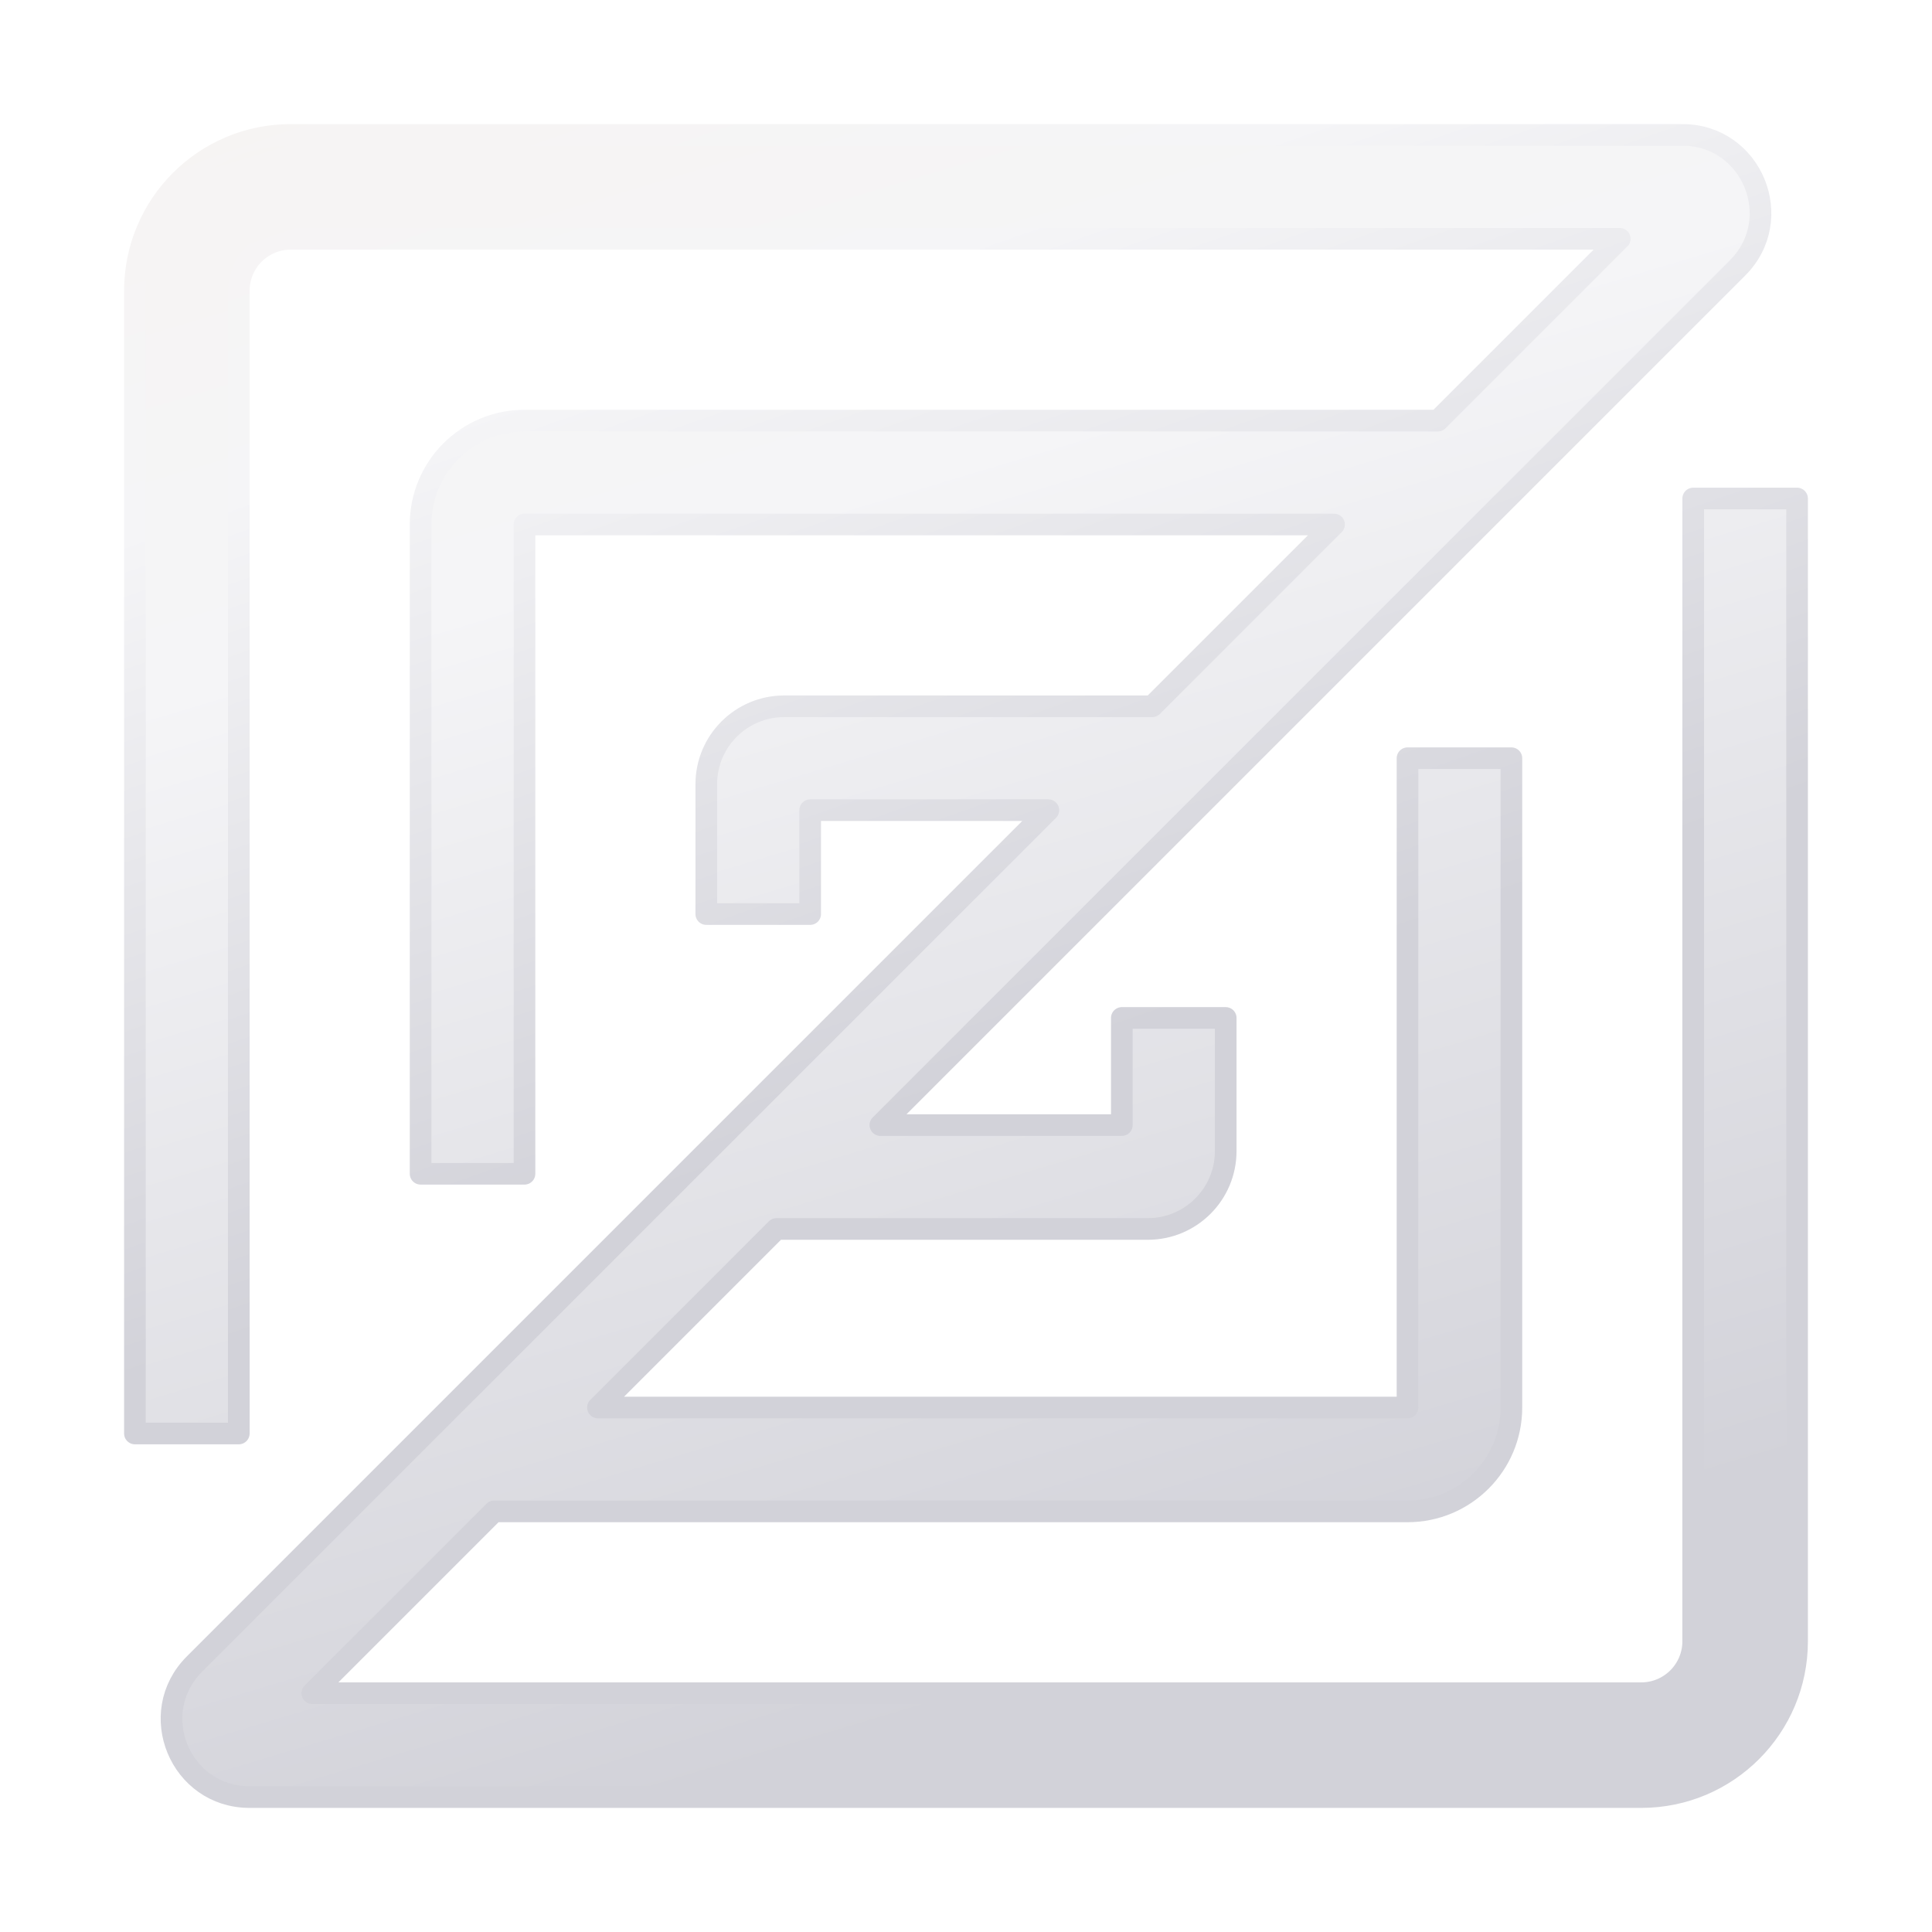
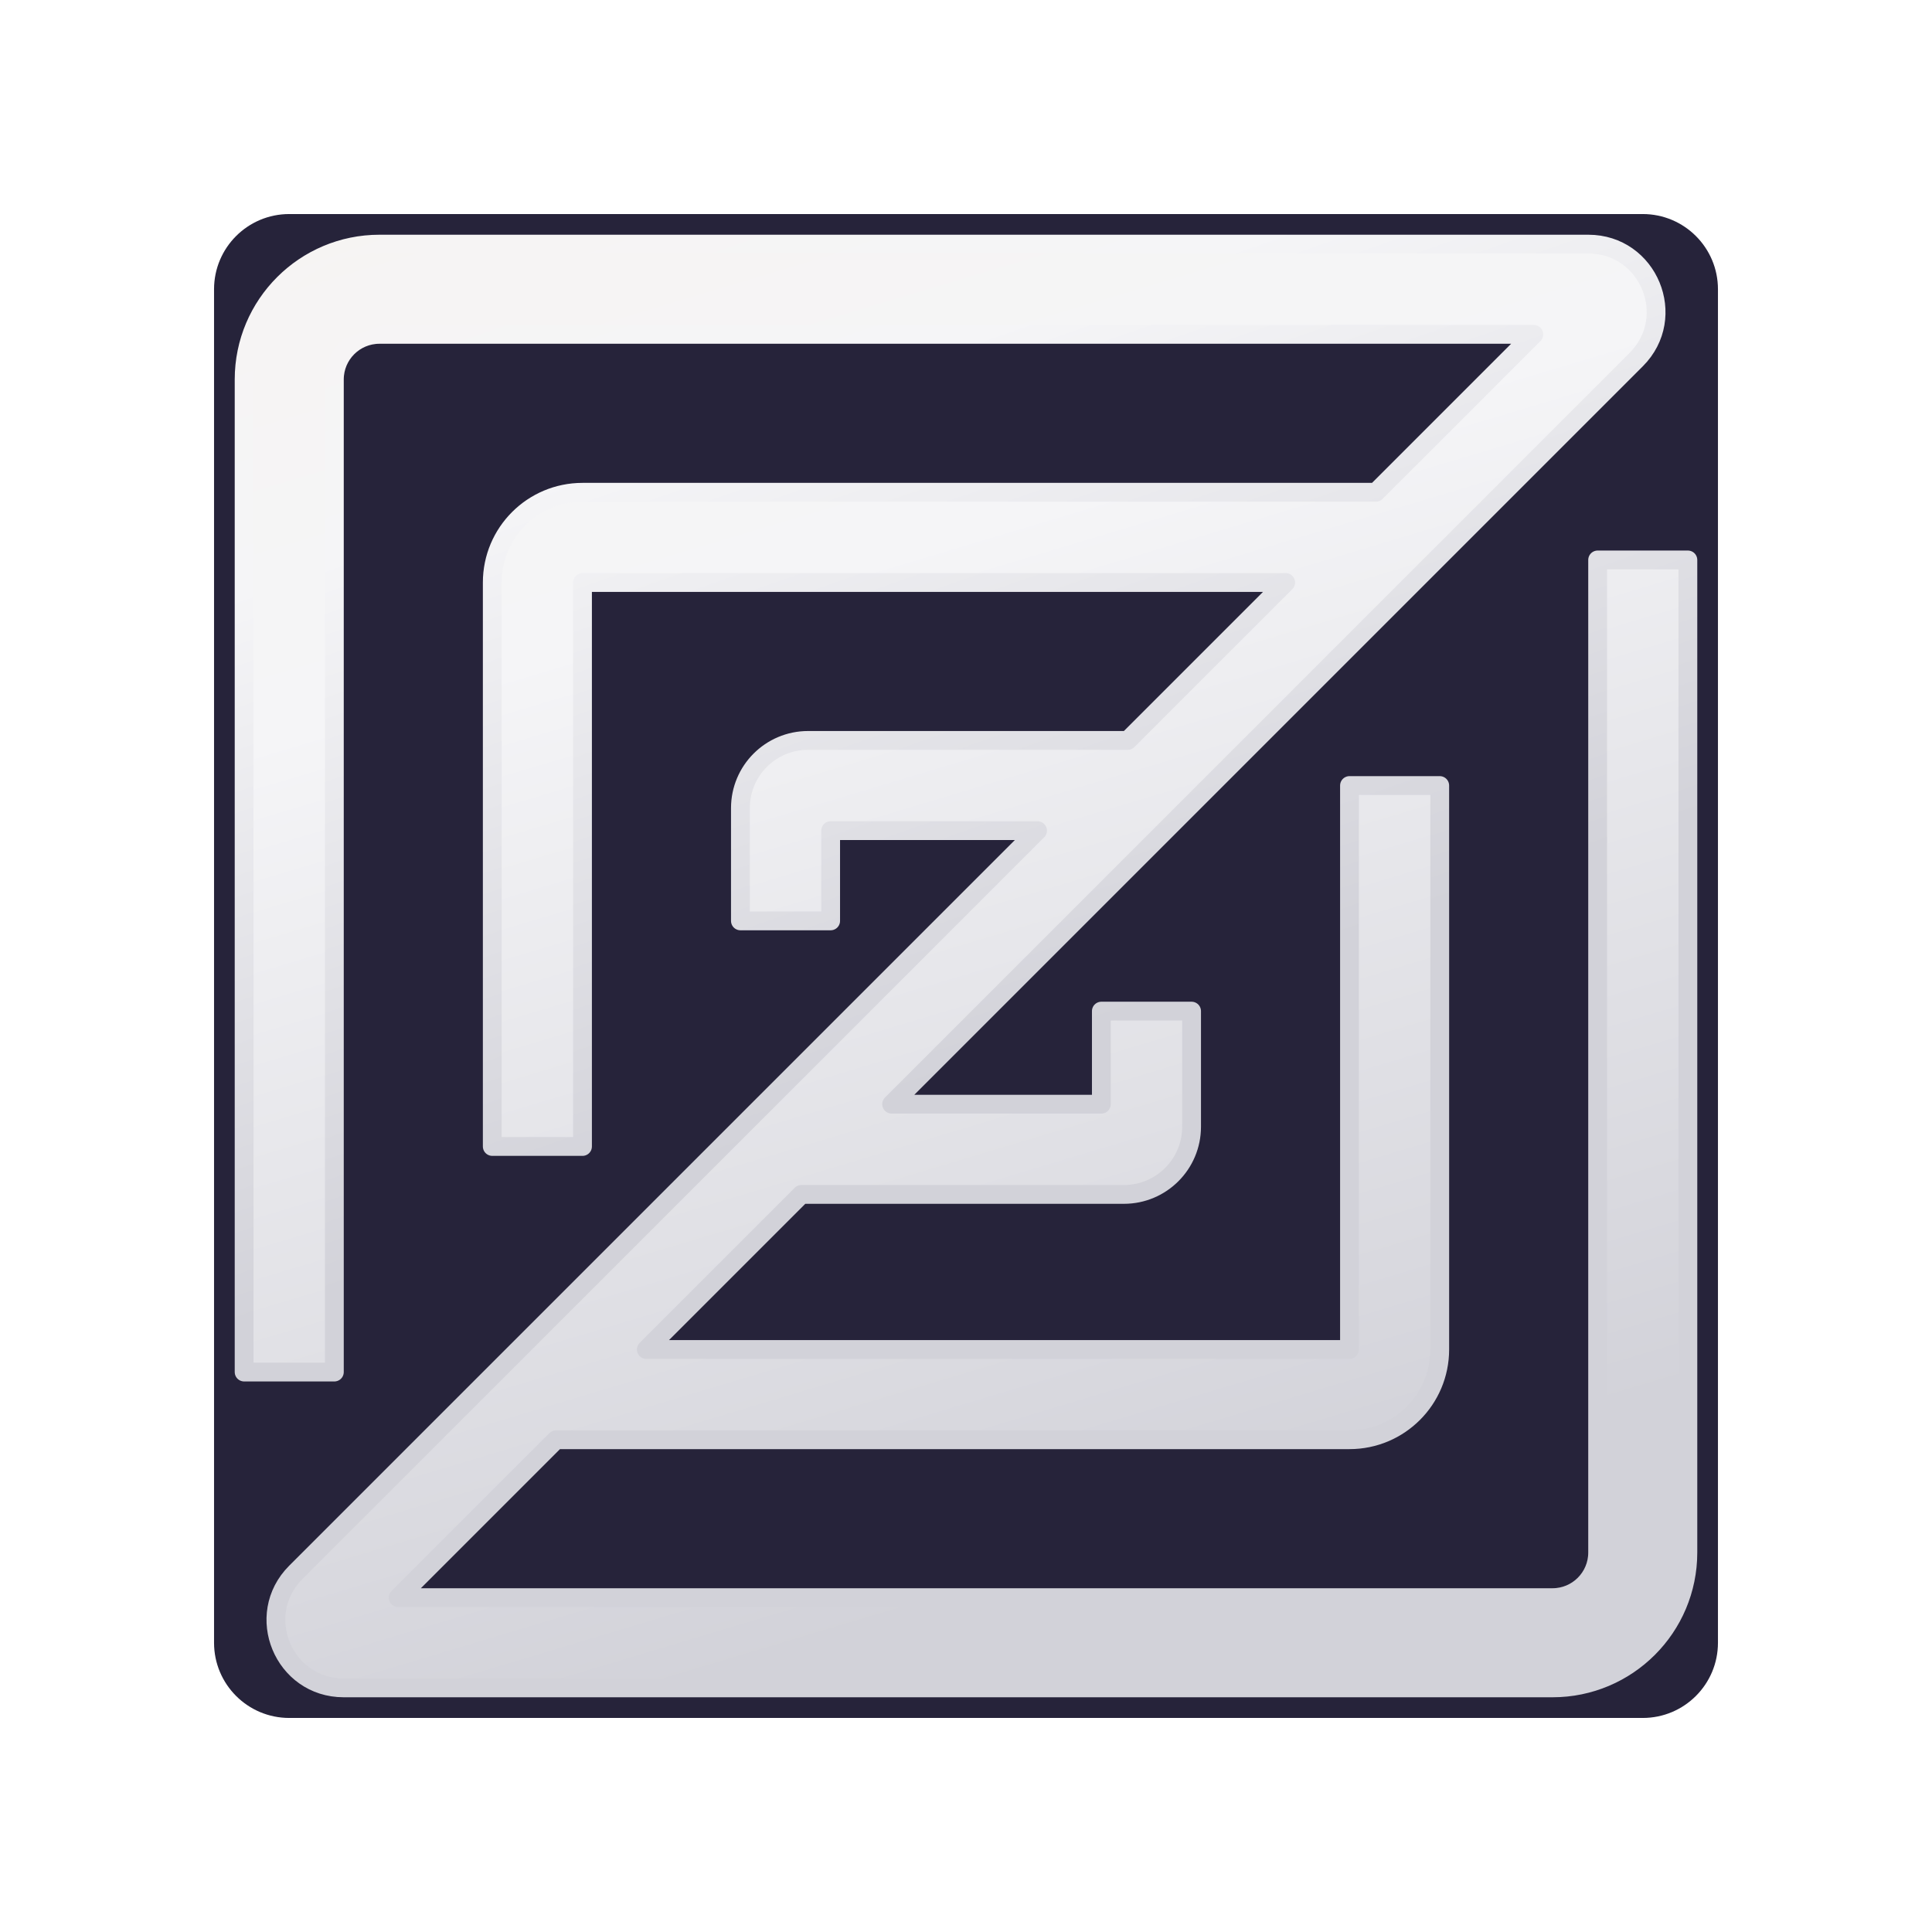
<svg xmlns="http://www.w3.org/2000/svg" width="64" height="64" viewBox="0 0 64 64">
-   <g id="frameless-artwork" transform="translate(-8.044693 -8.044693) scale(1.251397)">
+   <g id="frameless-artwork" transform="translate(-2.782609 -2.782609) scale(1.086957)">
    <defs>
      <linearGradient id="enamel" x1="0" y1="0" x2=".6" y2="1">
        <stop stop-color="#f5c3ca" />
        <stop offset=".4" stop-color="#e88bb6" />
        <stop offset="1" stop-color="#a4688f" />
      </linearGradient>
      <linearGradient id="ink" x1="0" y1="0" x2="1" y2="1">
        <stop stop-color="#f3b6c0" />
        <stop offset=".6" stop-color="#e56ea1" />
        <stop offset="1" stop-color="#a25682" />
      </linearGradient>
      <linearGradient id="gem" x1="0" y1="0" x2="1" y2="1">
        <stop stop-color="#ceb7cc" />
        <stop offset=".5" stop-color="#9272ba" />
        <stop offset="1" stop-color="#6e5991" />
      </linearGradient>
      <linearGradient id="material-zed-1" x1="0" y1="0" x2=".3" y2="1">
        <stop offset="0" stop-color="#f6f4f3" />
        <stop offset=".32" stop-color="#f5f5f7" />
        <stop offset="1" stop-color="#d2d2d9" />
      </linearGradient>
      <linearGradient id="material-zed-2" x1="0.0" y1="0.0" x2="22.4" y2="64.0" gradientUnits="userSpaceOnUse">
        <stop offset="0" stop-color="#f6f4f3" />
        <stop offset=".32" stop-color="#f5f5f7" />
        <stop offset="1" stop-color="#d2d2d9" />
      </linearGradient>
    </defs>
    <g stroke-linecap="round" stroke-linejoin="round" />
    <g transform="translate(10 10) scale(.458333)">
+       <rect id="zed-fill" x="-2" y="-2" width="100" height="100" rx="5" fill="#26233a" />
      <path d="M9 6C7.343 6 6 7.343 6 9V75H0V9C0 4.029 4.029 0 9 0H89.379C93.388 0 95.395 4.847 92.561 7.682L43.055 57.188H57V51H63V58.688C63 61.173 60.985 63.188 58.5 63.188H37.055L26.743 73.5H73.5V36H79.5V73.5C79.5 76.814 76.814 79.5 73.5 79.5H20.743L10.243 90H87C88.657 90 90 88.657 90 87V21H96V87C96 91.971 91.971 96 87 96H6.621C2.612 96 0.605 91.153 3.439 88.318L52.757 39H39V45H33V37.5C33 35.015 35.015 33 37.5 33H58.757L69.257 22.5H22.5V60H16.5V22.5C16.5 19.186 19.186 16.5 22.5 16.5H75.257L85.757 6H9Z" fill="url(#material-zed-1)" stroke="url(#material-zed-2)" stroke-width="1.25" stroke-linecap="round" stroke-linejoin="round" />
    </g>
  </g>
</svg>
